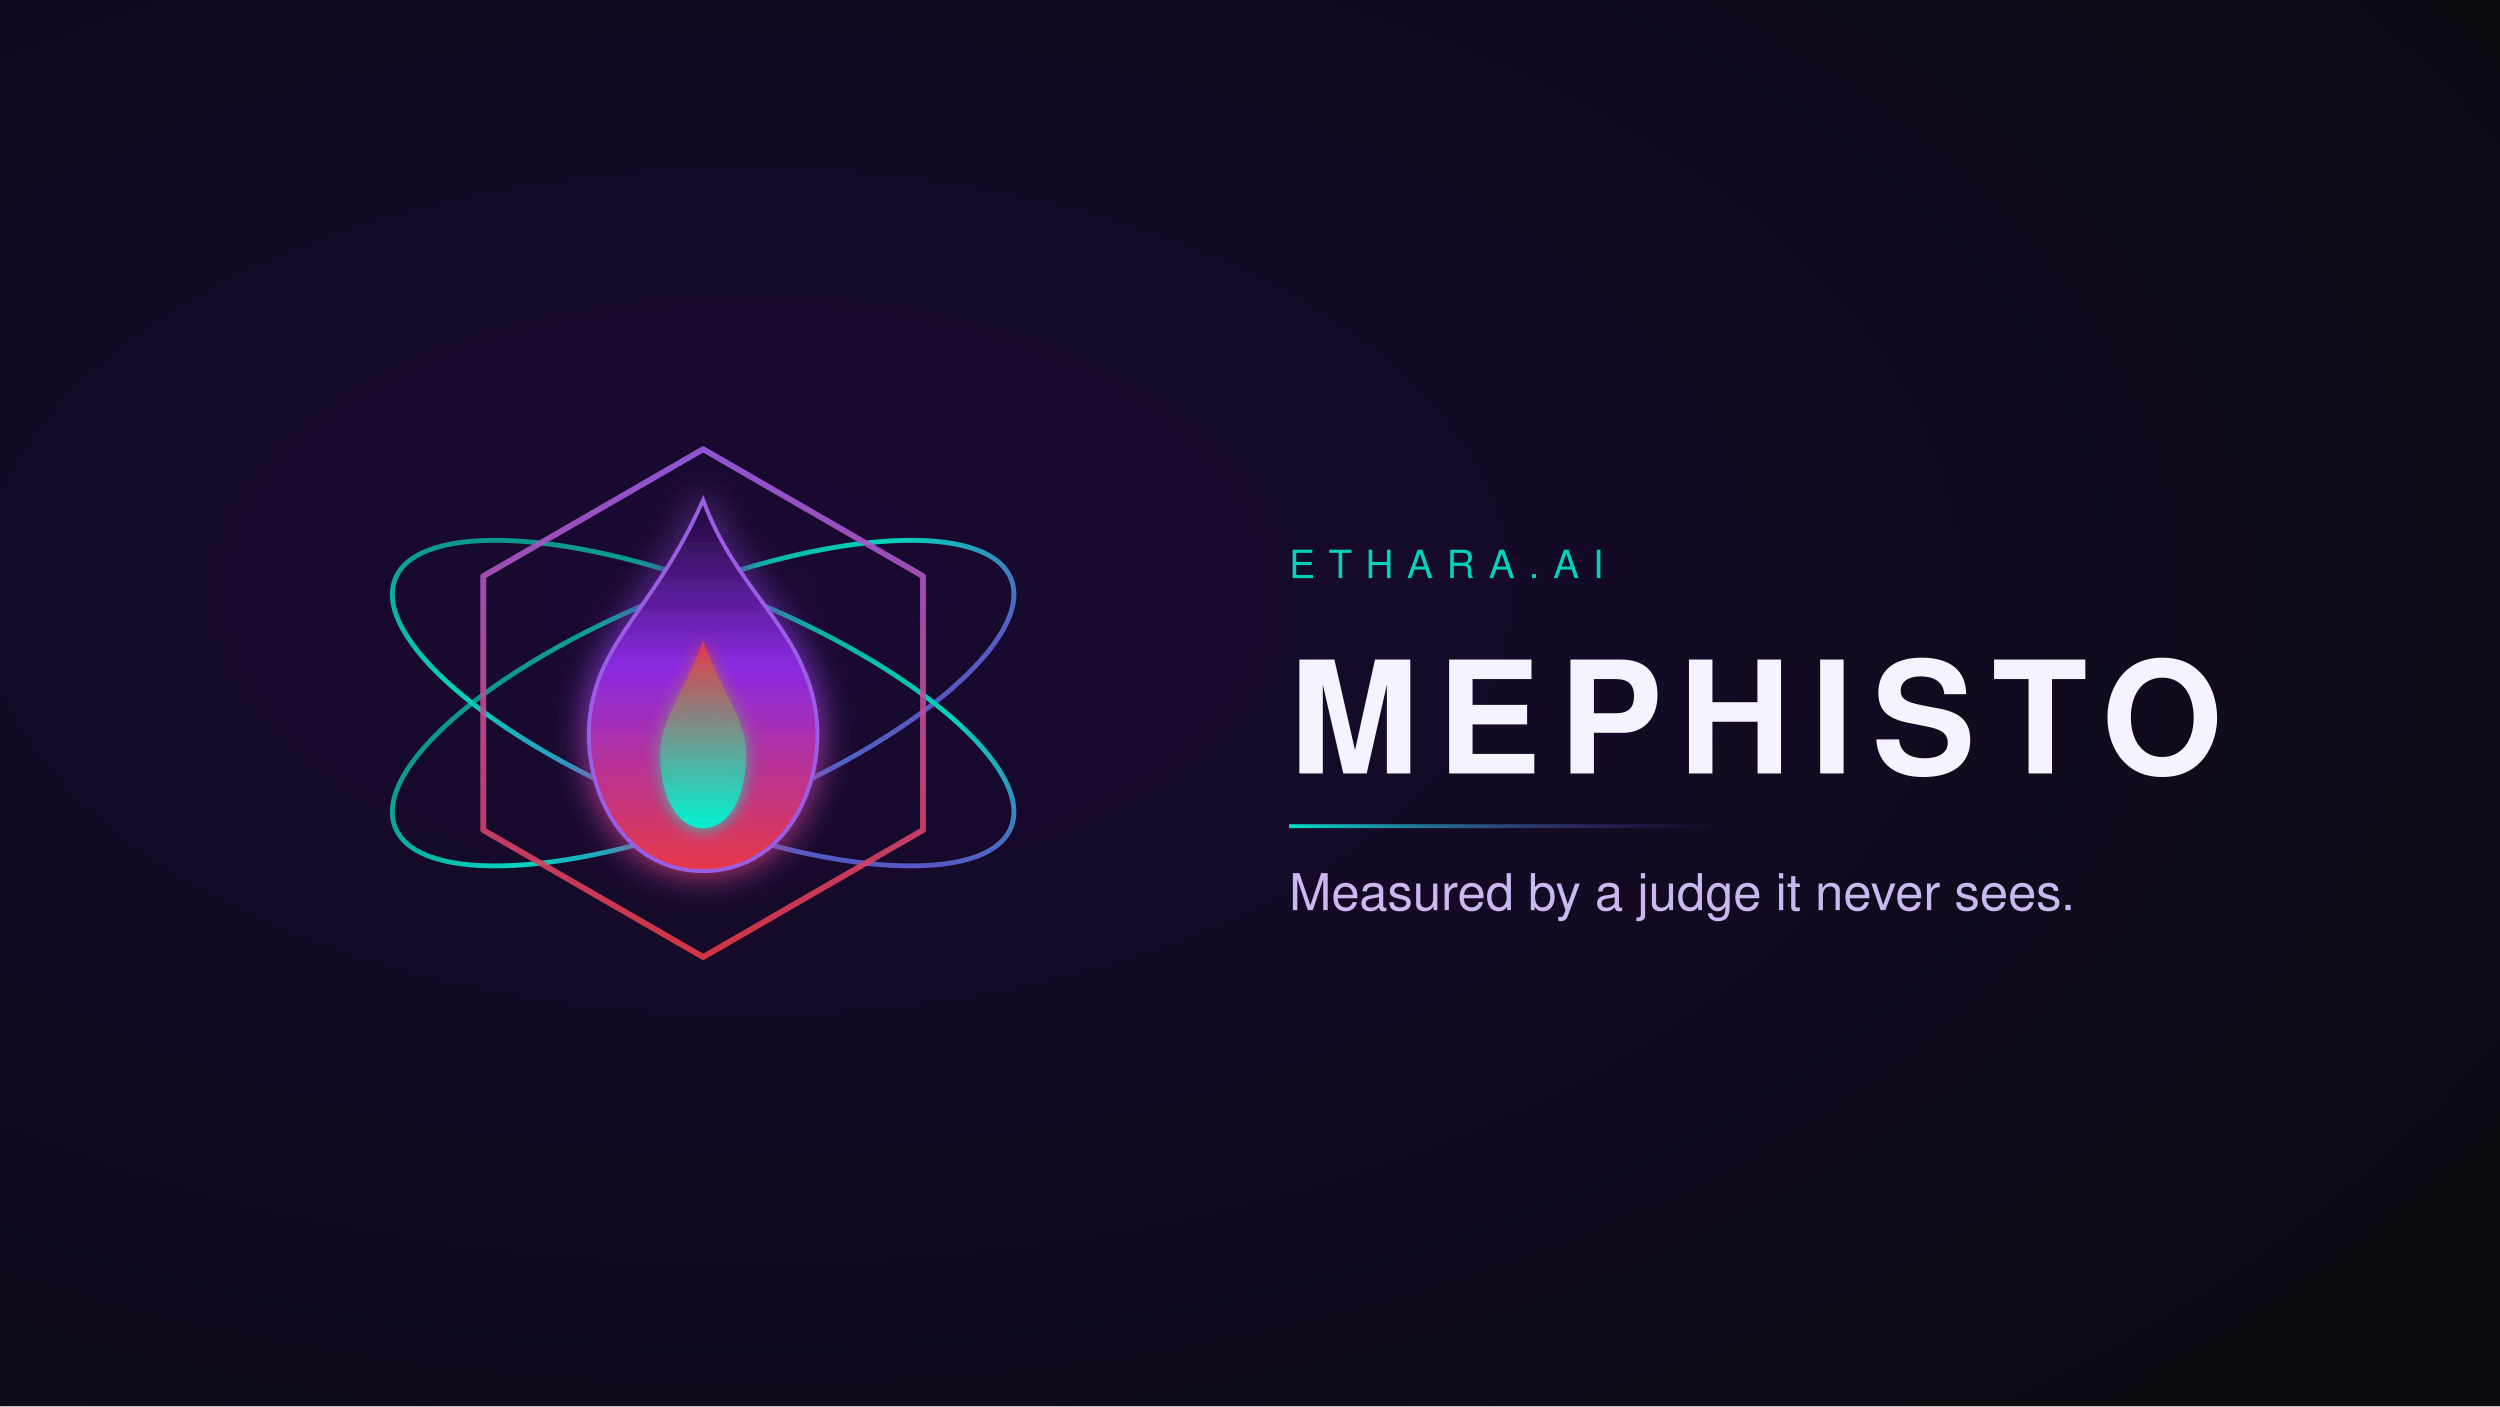
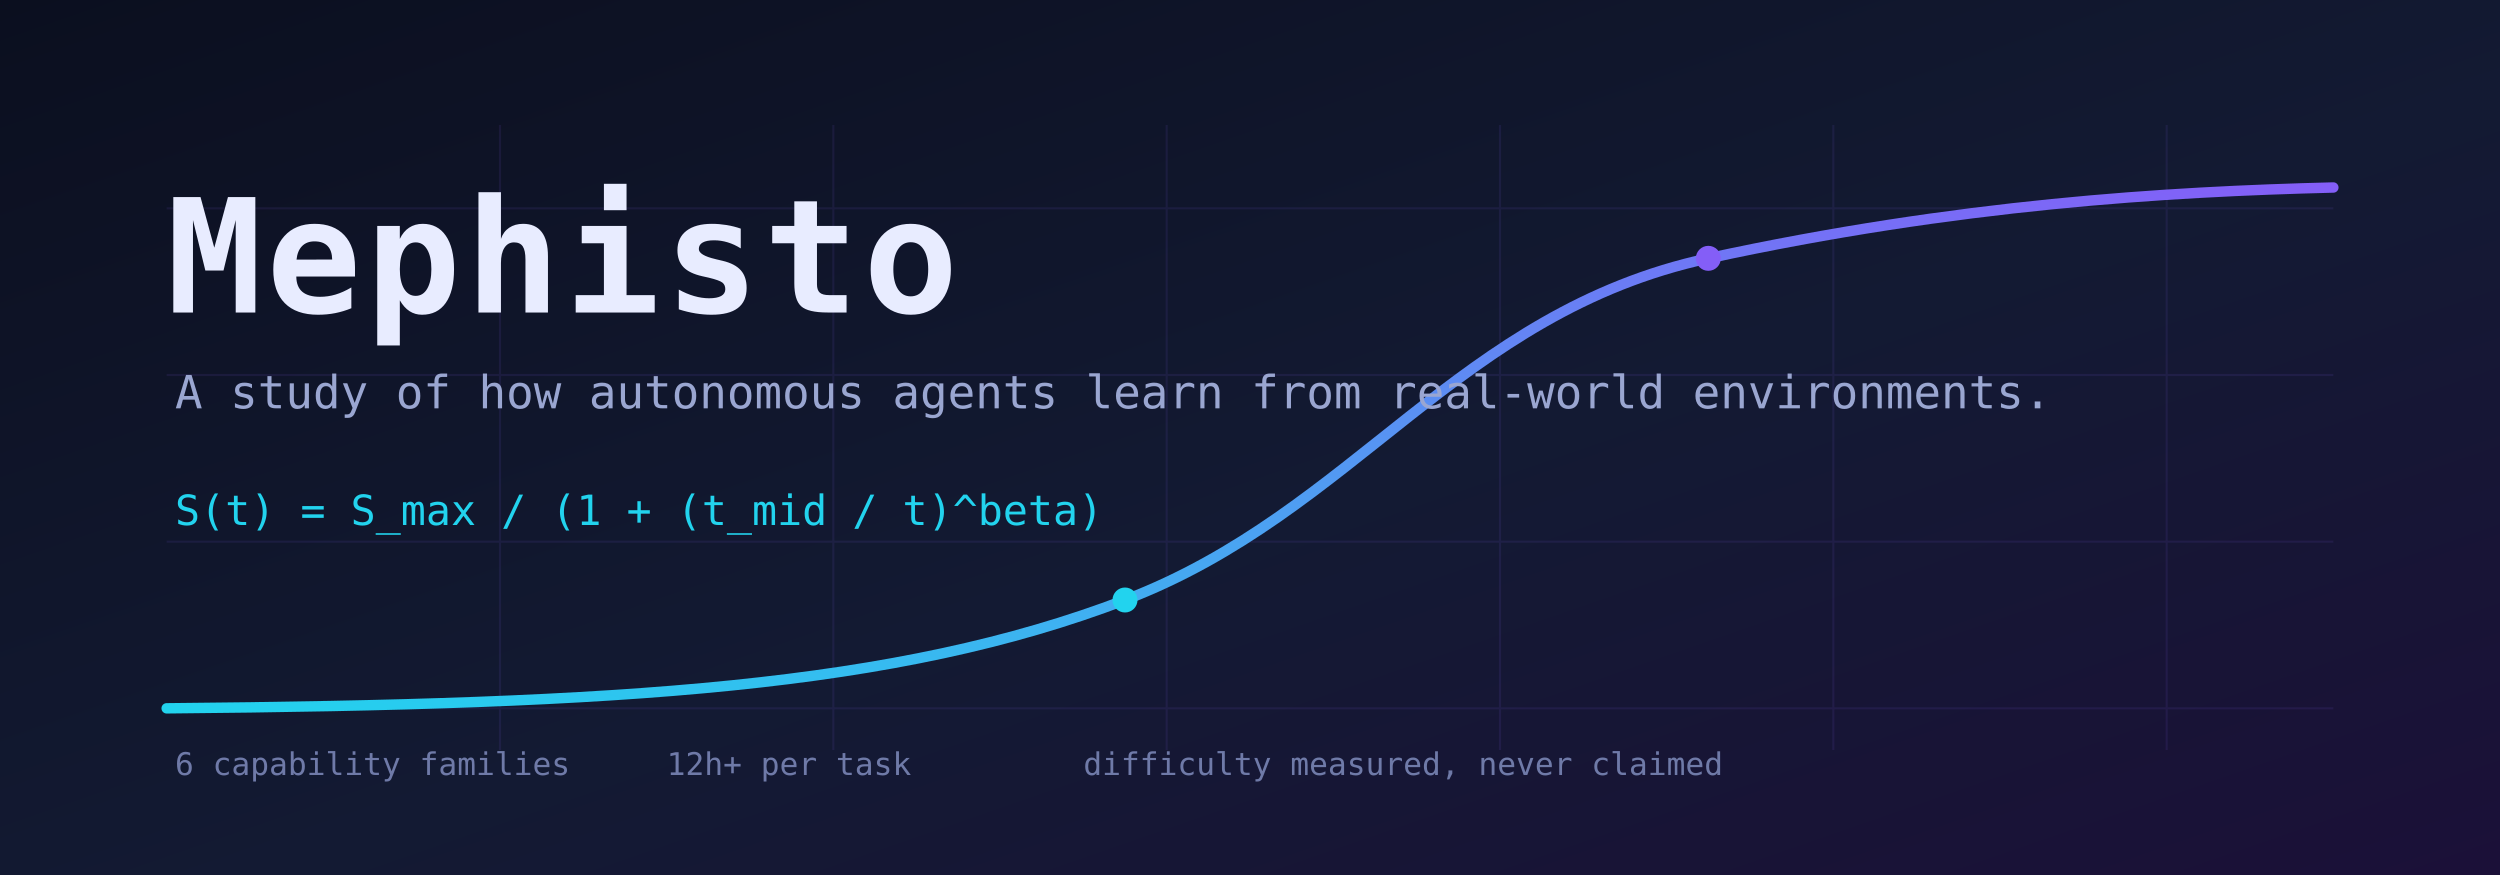
- <svg xmlns="http://www.w3.org/2000/svg" viewBox="0 0 1280 720" width="1280" height="720" role="img" aria-label="Mephisto. Measured by a judge it never sees.">
+ <svg xmlns="http://www.w3.org/2000/svg" viewBox="0 0 1200 420" width="1200" height="420" role="img" aria-label="Mephisto: a study of how autonomous agents learn from real-world environments">
  <defs>
-     <radialGradient id="vf-bg" cx="30%" cy="42%" r="85%">
-       <stop offset="0" stop-color="#1A0933" />
-       <stop offset="1" stop-color="#0B0B10" />
-     </radialGradient>
-     <linearGradient id="vf-orbit" x1="0" y1="0" x2="1" y2="1">
-       <stop offset="0" stop-color="#0D9488" />
-       <stop offset="0.5" stop-color="#00F5D4" />
-       <stop offset="1" stop-color="#8A2BE2" />
+     <linearGradient id="bg" x1="0" y1="0" x2="1" y2="1">
+       <stop offset="0%" stop-color="#0b0f1f" />
+       <stop offset="55%" stop-color="#131a33" />
+       <stop offset="100%" stop-color="#1b1038" />
    </linearGradient>
-     <linearGradient id="vf-hex" x1="0" y1="0" x2="0" y2="1">
-       <stop offset="0" stop-color="#9B5DE5" />
-       <stop offset="1" stop-color="#E63946" />
+     <linearGradient id="ramp" x1="0" y1="1" x2="1" y2="0">
+       <stop offset="0%" stop-color="#22d3ee" />
+       <stop offset="100%" stop-color="#845EF7" />
    </linearGradient>
-     <linearGradient id="vf-flame" x1="0.5" y1="0" x2="0.5" y2="1">
-       <stop offset="0" stop-color="#1A0933" />
-       <stop offset="0.45" stop-color="#8A2BE2" />
-       <stop offset="1" stop-color="#E63946" />
-     </linearGradient>
-     <linearGradient id="vf-core" x1="0.5" y1="0" x2="0.5" y2="1">
-       <stop offset="0" stop-color="#E63946" />
-       <stop offset="1" stop-color="#00F5D4" />
-     </linearGradient>
-     <linearGradient id="vf-rule" x1="0" y1="0" x2="1" y2="0">
-       <stop offset="0" stop-color="#00F5D4" stop-opacity="0.9" />
-       <stop offset="1" stop-color="#8A2BE2" stop-opacity="0" />
-     </linearGradient>
-     <filter id="vf-glow" x="-70%" y="-70%" width="240%" height="240%">
-       <feGaussianBlur stdDeviation="9" result="vf-blur" />
-       <feMerge>
-         <feMergeNode in="vf-blur" />
-         <feMergeNode in="SourceGraphic" />
-       </feMerge>
-     </filter>
-     <filter id="vf-soft" x="-70%" y="-70%" width="240%" height="240%">
-       <feGaussianBlur stdDeviation="4" result="vf-blur2" />
-       <feMerge>
-         <feMergeNode in="vf-blur2" />
-         <feMergeNode in="SourceGraphic" />
-       </feMerge>
-     </filter>
  </defs>
-   <rect width="1280" height="720" fill="url(#vf-bg)" />
-   <g transform="translate(130, 160)">
-     <g opacity="0.85">
-       <ellipse cx="230" cy="200" rx="170" ry="58" fill="none" stroke="url(#vf-orbit)" stroke-width="2.5" transform="rotate(-22 230 200)" />
-       <ellipse cx="230" cy="200" rx="170" ry="58" fill="none" stroke="url(#vf-orbit)" stroke-width="2.5" transform="rotate(22 230 200)" />
-     </g>
-     <polygon points="230,70 342.58,135 342.58,265 230,330 117.42,265 117.42,135" fill="none" stroke="url(#vf-hex)" stroke-width="3" stroke-linejoin="round" opacity="0.9" />
-     <g filter="url(#vf-glow)">
-       <path d="M 230 96 C 246 140, 276 158, 286 196 C 296 234, 276 286, 230 286 C 184 286, 164 234, 174 196 C 182 164, 208 146, 230 96 Z" fill="url(#vf-flame)" stroke="#9B5DE5" stroke-width="2" />
-     </g>
-     <g filter="url(#vf-soft)">
-       <path d="M 230 168 C 240 196, 252 208, 252 226 C 252 250, 242 264, 230 264 C 218 264, 208 250, 208 226 C 208 208, 220 196, 230 168 Z" fill="url(#vf-core)" opacity="0.95" />
-     </g>
+   <rect width="1200" height="420" fill="url(#bg)" />
+   <g opacity="0.1" stroke="#845EF7" stroke-width="1">
+     <path d="M80 340h1040M80 260h1040M80 180h1040M80 100h1040" />
+     <path d="M240 60v300M400 60v300M560 60v300M720 60v300M880 60v300M1040 60v300" />
  </g>
-   <g font-family="Helvetica Neue, Helvetica, Arial, sans-serif" text-anchor="start">
-     <text x="660" y="296" font-size="20" letter-spacing="7" fill="#00F5D4" opacity="0.85">ETHARA.AI</text>
-     <text x="660" y="396" font-size="80" font-weight="700" letter-spacing="9" fill="#F5F3FF">MEPHISTO</text>
-     <rect x="660" y="422" width="220" height="2" fill="url(#vf-rule)" />
-     <text x="660" y="466" font-size="26" fill="#CBB8F0">Measured by a judge it never sees.</text>
+   <path d="M80 340C300 338 430 330 540 288C650 246 700 150 820 124C940 98 1040 92 1120 90" fill="none" stroke="url(#ramp)" stroke-width="5" stroke-linecap="round" />
+   <circle cx="540" cy="288" r="6" fill="#22d3ee" />
+   <circle cx="820" cy="124" r="6" fill="#845EF7" />
+   <text x="80" y="150" font-family="ui-monospace,SFMono-Regular,Menlo,monospace" font-size="76" font-weight="700" fill="#e8ecff" letter-spacing="2">Mephisto</text>
+   <text x="84" y="196" font-family="ui-monospace,SFMono-Regular,Menlo,monospace" font-size="22" fill="#9aa6d1">A study of how autonomous agents learn from real-world environments.</text>
+   <text x="84" y="252" font-family="ui-monospace,SFMono-Regular,Menlo,monospace" font-size="20" fill="#22d3ee">S(t) = S_max / (1 + (t_mid / t)^beta)</text>
+   <g font-family="ui-monospace,SFMono-Regular,Menlo,monospace" font-size="15" fill="#6f7aa8">
+     <text x="84" y="372">6 capability families</text>
+     <text x="320" y="372">12h+ per task</text>
+     <text x="520" y="372">difficulty measured, never claimed</text>
  </g>
</svg>
